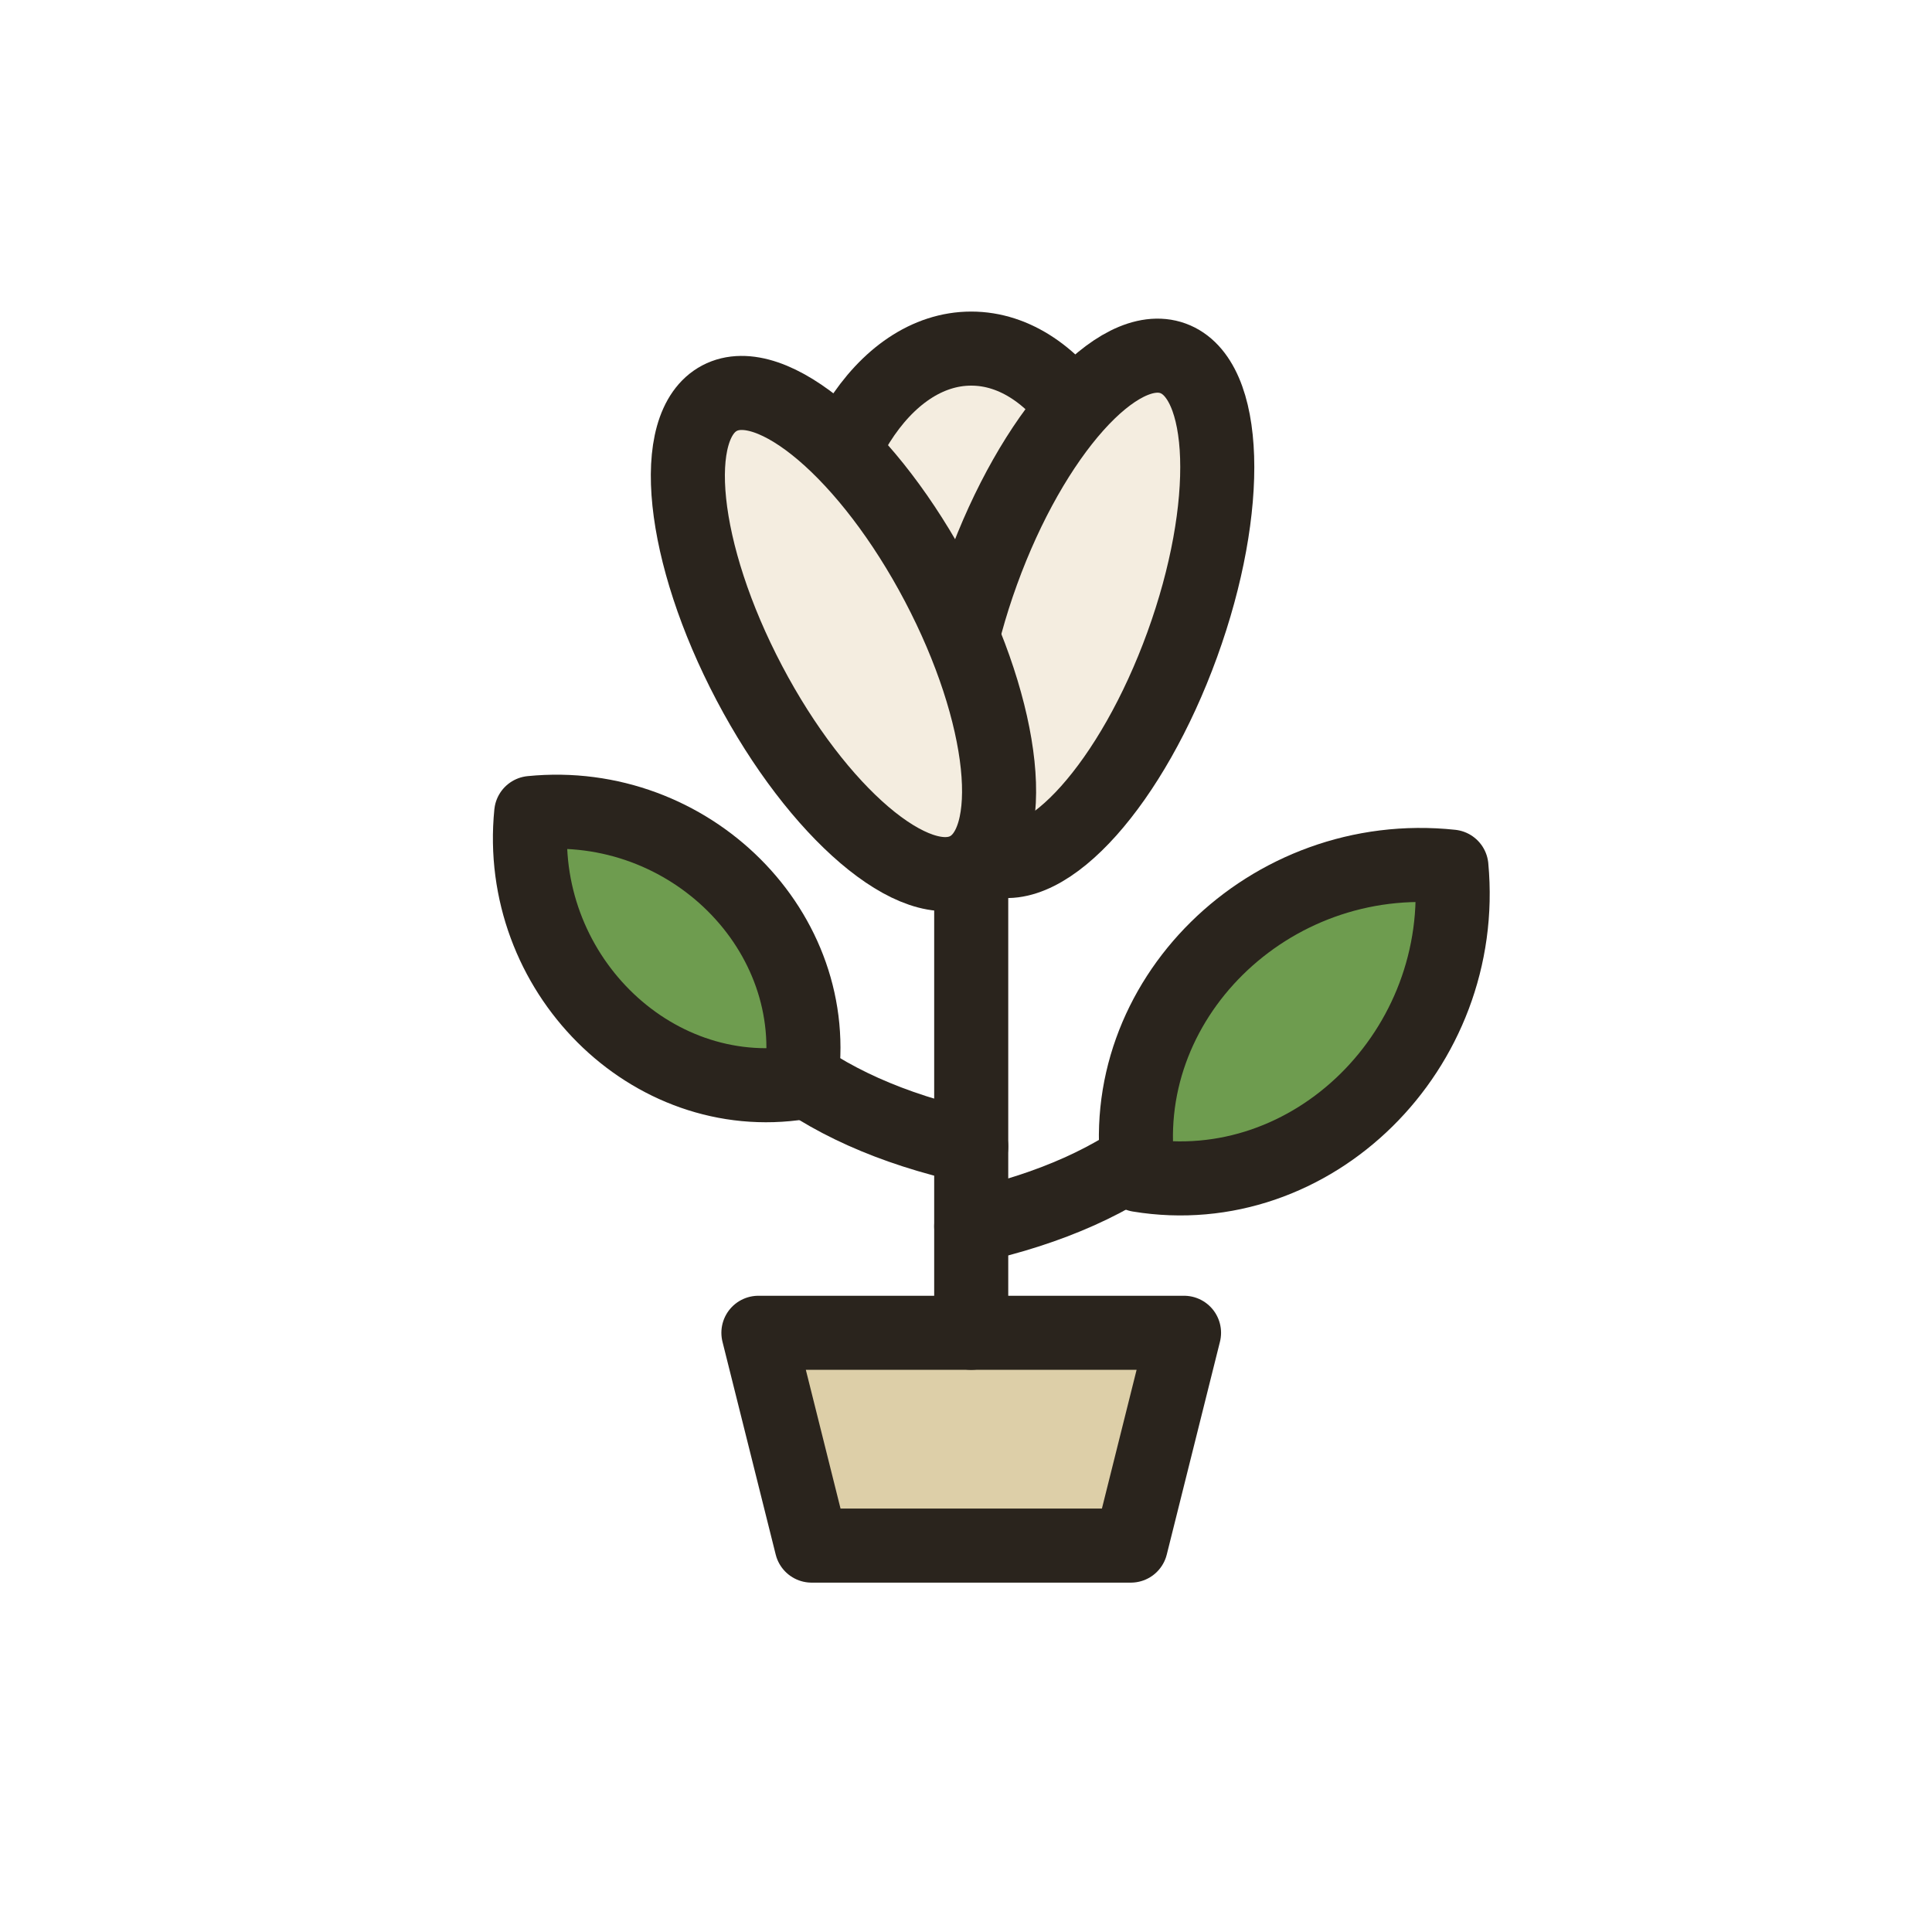
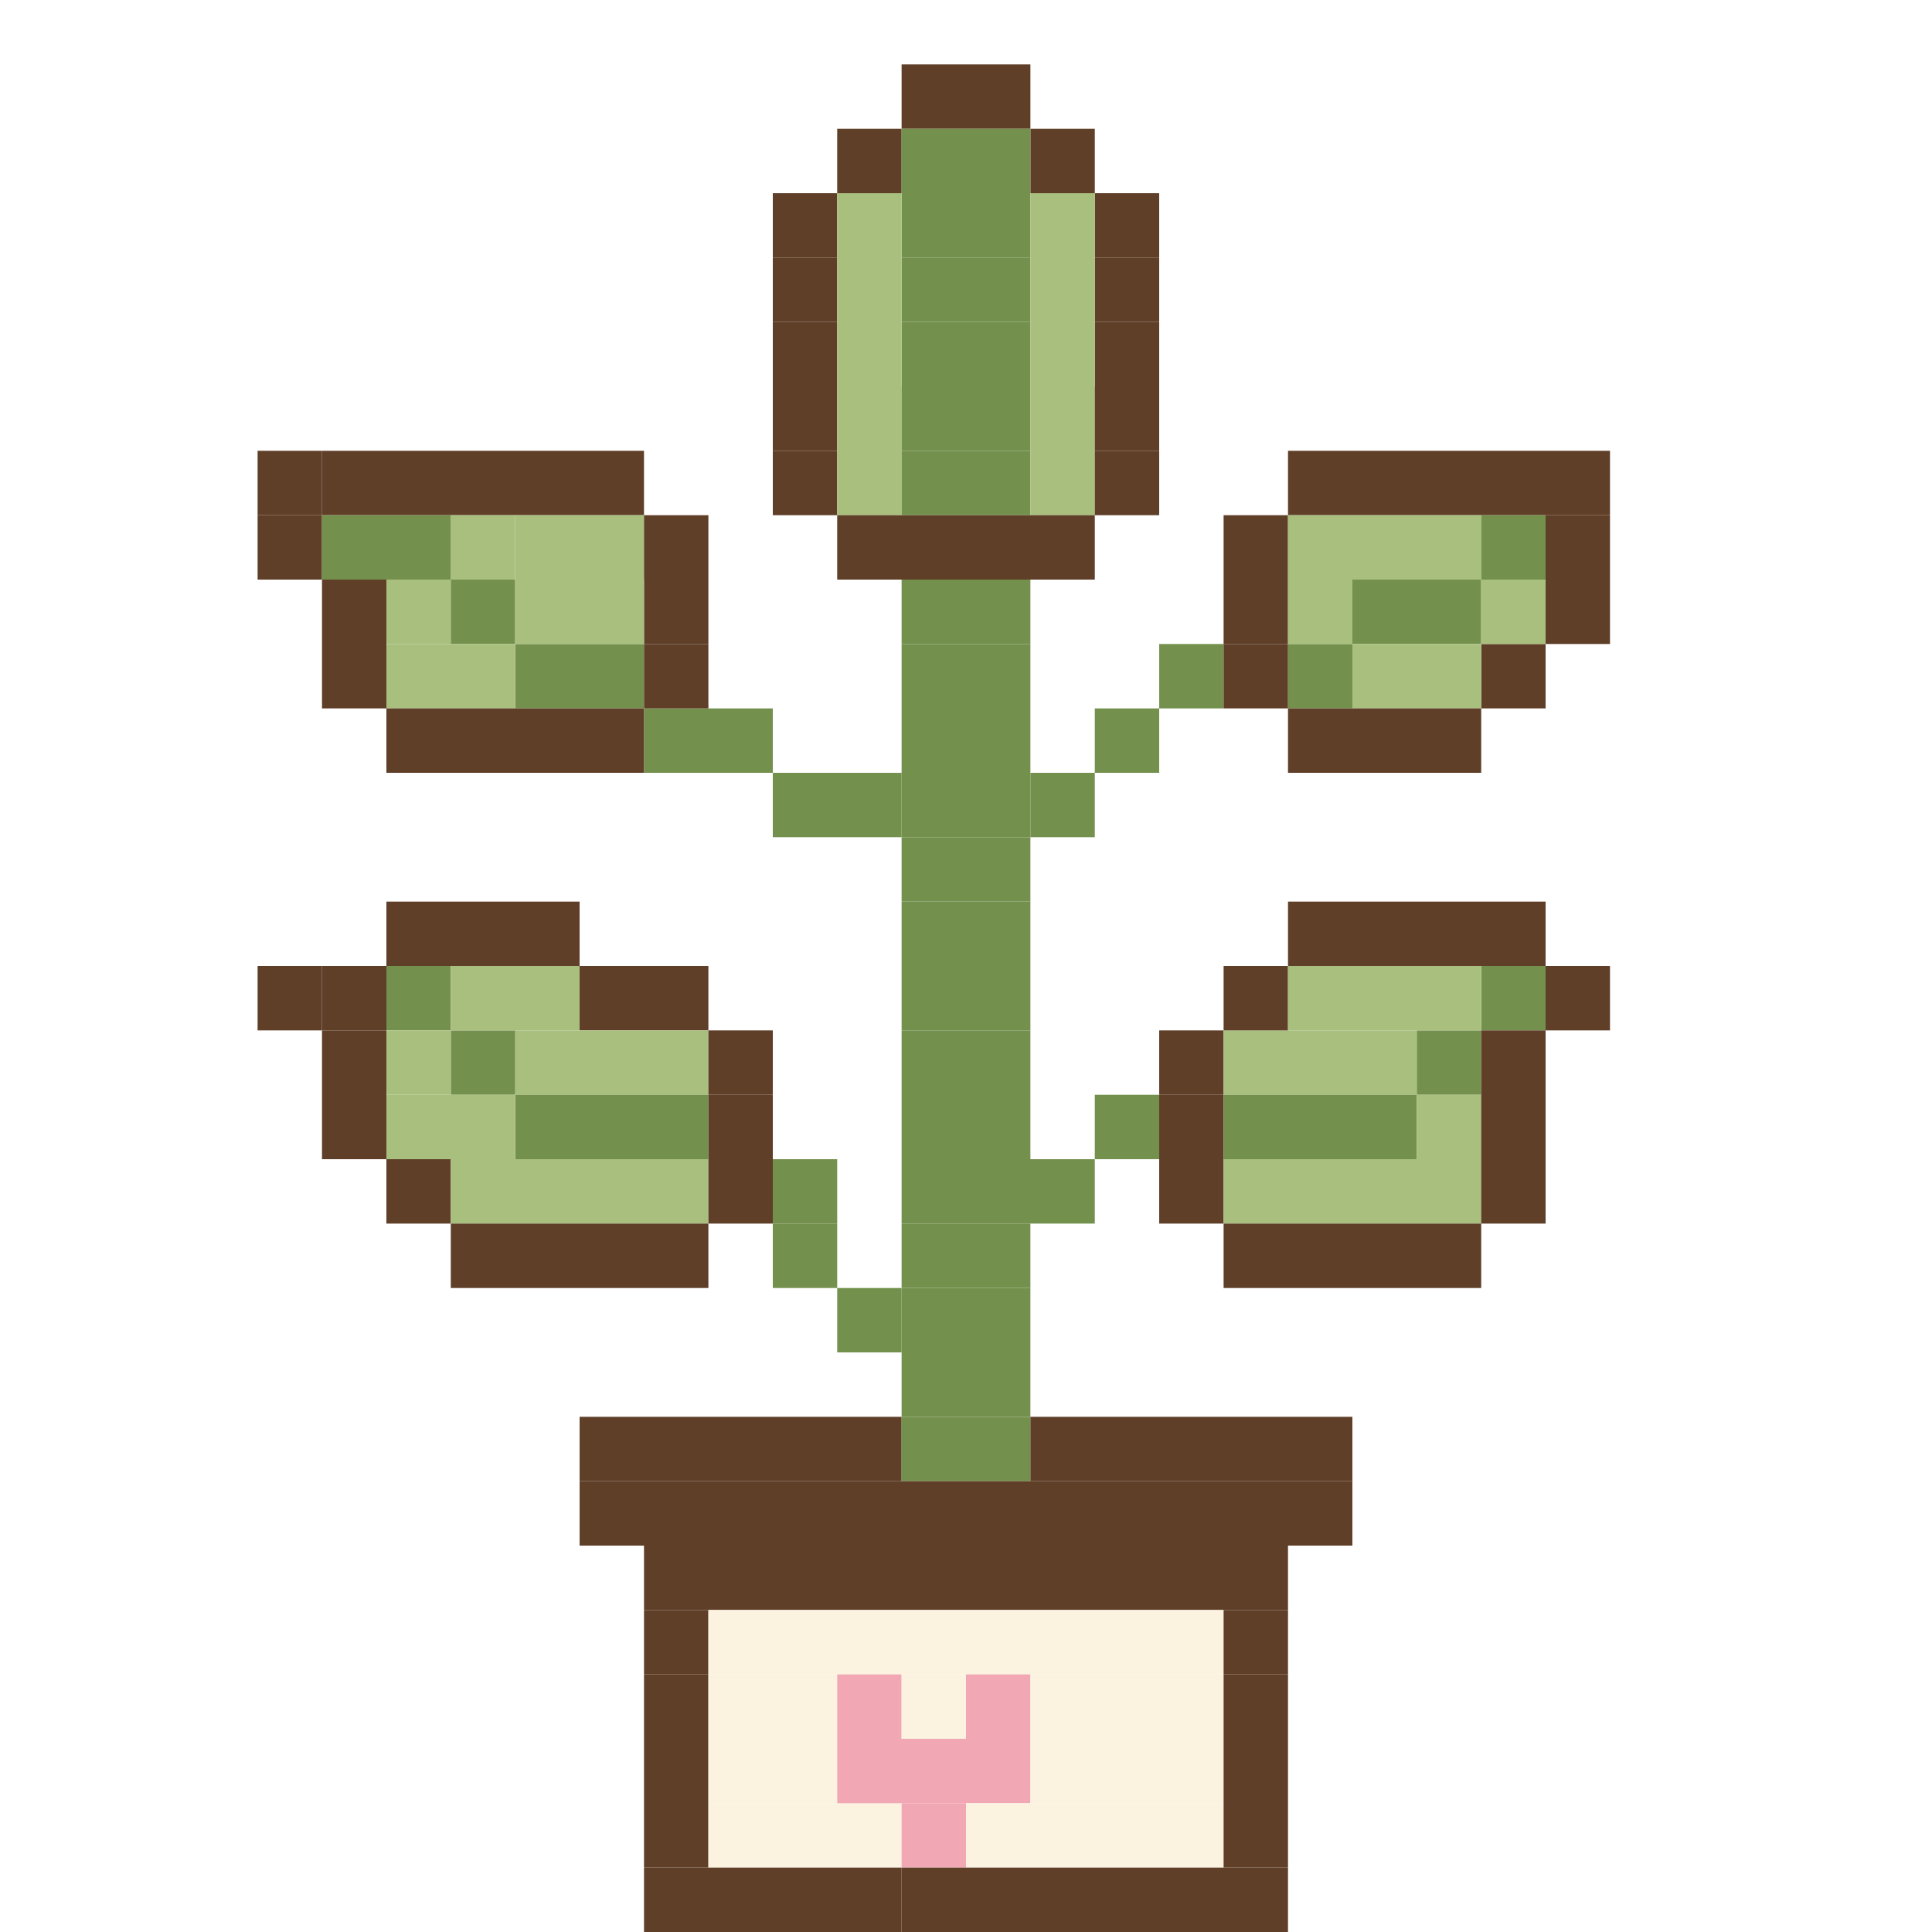
<svg xmlns="http://www.w3.org/2000/svg" width="60" height="60" viewBox="0 0 60 60" fill="none">
-   <path d="M23.553 41.391H36.771L35.119 48H25.206L23.553 41.391Z" fill="#DDCFA8" stroke="#2A241D" stroke-width="2.3" stroke-linejoin="round" />
-   <path d="M30.162 41.391V26.522" fill="none" stroke="#2A241D" stroke-width="2.3" stroke-linecap="round" stroke-linejoin="round" />
-   <path d="M30.162 26.522C32.9 26.522 35.119 23.008 35.119 18.674C35.119 14.34 32.9 10.826 30.162 10.826C27.425 10.826 25.206 14.34 25.206 18.674C25.206 23.008 27.425 26.522 30.162 26.522Z" fill="#F4EDE0" stroke="#2A241D" stroke-width="2.3" stroke-linejoin="round" />
-   <path d="M30.79 26.658C32.505 27.28 35.158 24.309 36.715 20.02C38.272 15.732 38.143 11.75 36.428 11.128C34.712 10.505 32.06 13.476 30.503 17.765C28.946 22.053 29.075 26.035 30.79 26.658Z" fill="#F4EDE0" stroke="#2A241D" stroke-width="2.3" stroke-linejoin="round" />
-   <path d="M30.042 26.985C31.657 26.135 31.244 22.174 29.119 18.136C26.994 14.099 23.962 11.515 22.347 12.365C20.732 13.215 21.146 17.177 23.271 21.214C25.396 25.252 28.427 27.835 30.042 26.985Z" fill="#F4EDE0" stroke="#2A241D" stroke-width="2.3" stroke-linejoin="round" />
-   <path d="M30.162 35.609C25.206 34.507 22.177 32.029 21.075 28.174" fill="none" stroke="#2A241D" stroke-width="2.3" stroke-linecap="round" stroke-linejoin="round" />
-   <path d="M30.162 38.086C35.119 36.985 38.148 34.507 39.249 30.652" fill="none" stroke="#2A241D" stroke-width="2.3" stroke-linecap="round" stroke-linejoin="round" />
-   <path d="M45.075 26.914C45.603 32.59 40.749 37.378 35.366 36.49C34.553 31.096 39.407 26.308 45.075 26.914Z" fill="#6E9C4F" stroke="#2A241D" stroke-width="2.3" stroke-linejoin="round" />
-   <path d="M16.497 25.248C21.421 24.756 25.605 28.941 24.867 33.618C20.19 34.356 16.005 30.172 16.497 25.248Z" fill="#6E9C4F" stroke="#2A241D" stroke-width="2.3" stroke-linejoin="round" />
+   <path d="M28 4H26V6H28V4Z" fill="#5F3F28" />
+   <path d="M34 4H32V6H34V4Z" fill="#5F3F28" />
+   <path d="M32 2H28V4H32V2Z" fill="#5F3F28" />
+   <path d="M26 6H24V8H26V6Z" fill="#5F3F28" />
+   <path d="M32 4H28V8H32V4Z" fill="#74904D" />
+   <path d="M36 6H34V8H36V6Z" fill="#5F3F28" />
+   <path d="M26 8H24V10H26V8Z" fill="#5F3F28" />
+   <path d="M32 8H28V10H32V8Z" fill="#74904D" />
+   <path d="M36 8H34V10H36V8Z" fill="#5F3F28" />
+   <path d="M26 10H24V12H26V10Z" fill="#5F3F28" />
+   <path d="M32 10H28V12H32V10Z" fill="#74904D" />
+   <path d="M36 10H34V12H36V10Z" fill="#5F3F28" />
+   <path d="M26 12H24V14H26V12Z" fill="#5F3F28" />
+   <path d="M26 14H24V16H26V14Z" fill="#5F3F28" />
+   <path d="M28 6H26V16H28V6Z" fill="#A9BF7E" />
+   <path d="M32 12H28V14H32V12Z" fill="#74904D" />
+   <path d="M32 14H28V16H32V14Z" fill="#74904D" />
+   <path d="M34 6H32V16H34V6Z" fill="#A9BF7E" />
+   <path d="M36 12H34V14H36V12Z" fill="#5F3F28" />
+   <path d="M36 14H34V16H36V14Z" fill="#5F3F28" />
+   <path d="M34 16H26V18H34V16Z" fill="#5F3F28" />
+   <path d="M20 14H12V16H20V14Z" fill="#5F3F28" />
+   <path d="M32 18H28V20H32V18Z" fill="#74904D" />
+   <path d="M48 14H40V16H48V14Z" fill="#5F3F28" />
+   <path d="M12 14H10V16H12V14Z" fill="#5F3F28" />
+   <path d="M16 16H14V18H16V16Z" fill="#A9BF7E" />
+   <path d="M18 16H16V18H18V16Z" fill="#A9BF7E" />
+   <path d="M14 18H12V20H14V18Z" fill="#A9BF7E" />
+   <path d="M20 16H18V18H20V16Z" fill="#A9BF7E" />
+   <path d="M22 16H20V18H22V16Z" fill="#5F3F28" />
+   <path d="M32 20H28V24H32V20Z" fill="#74904D" />
+   <path d="M40 16H38V18H40V16Z" fill="#5F3F28" />
+   <path d="M46 16H40V18H46V16Z" fill="#A9BF7E" />
+   <path d="M50 14H48V16H50V14Z" fill="#5F3F28" />
+   <path d="M48 20H46V22H48V20Z" fill="#5F3F28" />
+   <path d="M10 14H8V16H10V14Z" fill="#5F3F28" />
+   <path d="M10 16H8V18H10V16Z" fill="#5F3F28" />
+   <path d="M16 18H14V20H16V18Z" fill="#74904D" />
+   <path d="M14 16H10V18H14V16Z" fill="#74904D" />
+   <path d="M18 20H16V22H18V20Z" fill="#74904D" />
+   <path d="M20 20H18V22H20V20Z" fill="#74904D" />
+   <path d="M22 18H20V20H22V18Z" fill="#5F3F28" />
+   <path d="M24 22H20V24H24V22Z" fill="#74904D" />
+   <path d="M28 24H24V26H28V24Z" fill="#74904D" />
+   <path d="M34 24H32V26H34V24Z" fill="#74904D" />
+   <path d="M36 22H34V24H36V22Z" fill="#74904D" />
+   <path d="M38 20H36V22H38V20Z" fill="#74904D" />
+   <path d="M40 18H38V20H40V18Z" fill="#5F3F28" />
+   <path d="M46 18H42V20H46V18Z" fill="#74904D" />
+   <path d="M48 16H46V18H48V16Z" fill="#74904D" />
+   <path d="M42 20H40V22H42V20Z" fill="#74904D" />
+   <path d="M50 16H48V18H50V16Z" fill="#5F3F28" />
+   <path d="M12 18H10V22H12V18Z" fill="#5F3F28" />
+   <path d="M16 20H12V22H16V20Z" fill="#A9BF7E" />
+   <path d="M18 18H16V20H18V18Z" fill="#A9BF7E" />
+   <path d="M20 18H18V20H20V18Z" fill="#A9BF7E" />
+   <path d="M22 20H20V22H22V20Z" fill="#5F3F28" />
+   <path d="M32 24H28V26H32V24Z" fill="#74904D" />
+   <path d="M40 20H38V22H40V20Z" fill="#5F3F28" />
+   <path d="M46 20H42V22H46V20Z" fill="#A9BF7E" />
+   <path d="M48 18H46V20H48V18Z" fill="#A9BF7E" />
+   <path d="M42 18H40V20H42V18Z" fill="#A9BF7E" />
+   <path d="M50 18H48V20H50V18Z" fill="#5F3F28" />
+   <path d="M20 22H12V24H20V22Z" fill="#5F3F28" />
+   <path d="M32 26H28V28H32V26Z" fill="#74904D" />
+   <path d="M46 22H40V24H46V22Z" fill="#5F3F28" />
+   <path d="M32 28H28V30H32V28Z" fill="#74904D" />
+   <path d="M22 30H18V32H22V30Z" fill="#5F3F28" />
+   <path d="M12 30H10V32H12V30Z" fill="#5F3F28" />
+   <path d="M10 30H8V32H10V30Z" fill="#5F3F28" />
+   <path d="M32 30H28V32H32V30Z" fill="#74904D" />
+   <path d="M48 28H40V30H48V28Z" fill="#5F3F28" />
+   <path d="M18 28H12V30H18V28Z" fill="#5F3F28" />
+   <path d="M22 32H16V34H22V32Z" fill="#A9BF7E" />
+   <path d="M24 32H22V34H24V32Z" fill="#5F3F28" />
+   <path d="M32 32H28V36H32V32Z" fill="#74904D" />
+   <path d="M38 32H36V34H38V32Z" fill="#5F3F28" />
+   <path d="M44 32H38V34H44V32Z" fill="#A9BF7E" />
+   <path d="M50 30H48V32H50V30Z" fill="#5F3F28" />
+   <path d="M12 32H10V36H12V32Z" fill="#5F3F28" />
+   <path d="M22 34H16V36H22V34Z" fill="#74904D" />
+   <path d="M14 30H12V32H14V30Z" fill="#74904D" />
+   <path d="M16 32H14V34H16V32Z" fill="#74904D" />
+   <path d="M24 34H22V36H24V34Z" fill="#5F3F28" />
+   <path d="M36 34H34V36H36V34Z" fill="#74904D" />
+   <path d="M26 36H24V38H26V36Z" fill="#74904D" />
+   <path d="M26 38H24V40H26V38Z" fill="#74904D" />
+   <path d="M28 40H26V42H28V40Z" fill="#74904D" />
+   <path d="M38 34H36V36H38V34Z" fill="#5F3F28" />
+   <path d="M48 30H46V32H48V30Z" fill="#74904D" />
+   <path d="M46 32H44V34H46V32Z" fill="#74904D" />
+   <path d="M44 34H38V36H44V34Z" fill="#74904D" />
+   <path d="M40 30H38V32H40V30Z" fill="#5F3F28" />
+   <path d="M14 36H12V38H14V36Z" fill="#5F3F28" />
+   <path d="M22 36H14V38H22V36Z" fill="#A9BF7E" />
+   <path d="M16 34H12V36H16V34Z" fill="#A9BF7E" />
+   <path d="M18 30H14V32H18V30Z" fill="#A9BF7E" />
+   <path d="M14 32H12V34H14V32Z" fill="#A9BF7E" />
+   <path d="M24 36H22V38H24V36Z" fill="#5F3F28" />
+   <path d="M34 36H28V38H34V36Z" fill="#74904D" />
+   <path d="M38 36H36V38H38V36Z" fill="#5F3F28" />
+   <path d="M46 36H38V38H46V36Z" fill="#A9BF7E" />
+   <path d="M46 34H44V36H46V34Z" fill="#A9BF7E" />
+   <path d="M46 30H40V32H46V30Z" fill="#A9BF7E" />
+   <path d="M48 32H46V38H48V32Z" fill="#5F3F28" />
+   <path d="M22 38H14V40H22V38Z" fill="#5F3F28" />
+   <path d="M32 38H28V40H32V38Z" fill="#74904D" />
+   <path d="M46 38H38V40H46V38Z" fill="#5F3F28" />
+   <path d="M32 40H28V42H32V40Z" fill="#74904D" />
+   <path d="M32 42H28V44H32V42Z" fill="#74904D" />
+   <path d="M28 44H18V46H28V44Z" fill="#5F3F28" />
+   <path d="M32 44H28V46H32V44Z" fill="#74904D" />
+   <path d="M42 44H32V46H42V44Z" fill="#5F3F28" />
+   <path d="M42 46H18V48H42V46Z" fill="#5F3F28" />
+   <path d="M40 48H20V50H40V48Z" fill="#5F3F28" />
+   <path d="M22 50H20V52H22V50Z" fill="#5F3F28" />
+   <path d="M38 50H22V52H38V50Z" fill="#FBF2DF" />
+   <path d="M40 50H38V52H40V50Z" fill="#5F3F28" />
+   <path d="M22 52H20V54H22V52Z" fill="#5F3F28" />
+   <path d="M26 52H22V54H26V52Z" fill="#FBF2DF" />
+   <path d="M28 52H26V54H28V52Z" fill="#F2A7B4" />
+   <path d="M30 52H28V54H30V52Z" fill="#FBF2DF" />
+   <path d="M32 52H30V54H32V52Z" fill="#F2A7B4" />
+   <path d="M38 52H32V54H38V52Z" fill="#FBF2DF" />
+   <path d="M40 52H38V54H40V52Z" fill="#5F3F28" />
+   <path d="M22 54H20V58H22V54Z" fill="#5F3F28" />
+   <path d="M26 54H22V56H26V54Z" fill="#FBF2DF" />
+   <path d="M28 56H22V58H28V56Z" fill="#FBF2DF" />
+   <path d="M32 54H26V56H32V54Z" fill="#F2A7B4" />
+   <path d="M38 54H32V56H38V54Z" fill="#FBF2DF" />
+   <path d="M38 56H30V58H38V56Z" fill="#FBF2DF" />
+   <path d="M40 54H38V58H40V54Z" fill="#5F3F28" />
+   <path d="M28 58H20V60H28V58Z" fill="#5F3F28" />
+   <path d="M30 56H28V58H30V56Z" fill="#F2A7B4" />
+   <path d="M40 58H28V60H40V58Z" fill="#5F3F28" />
</svg>
